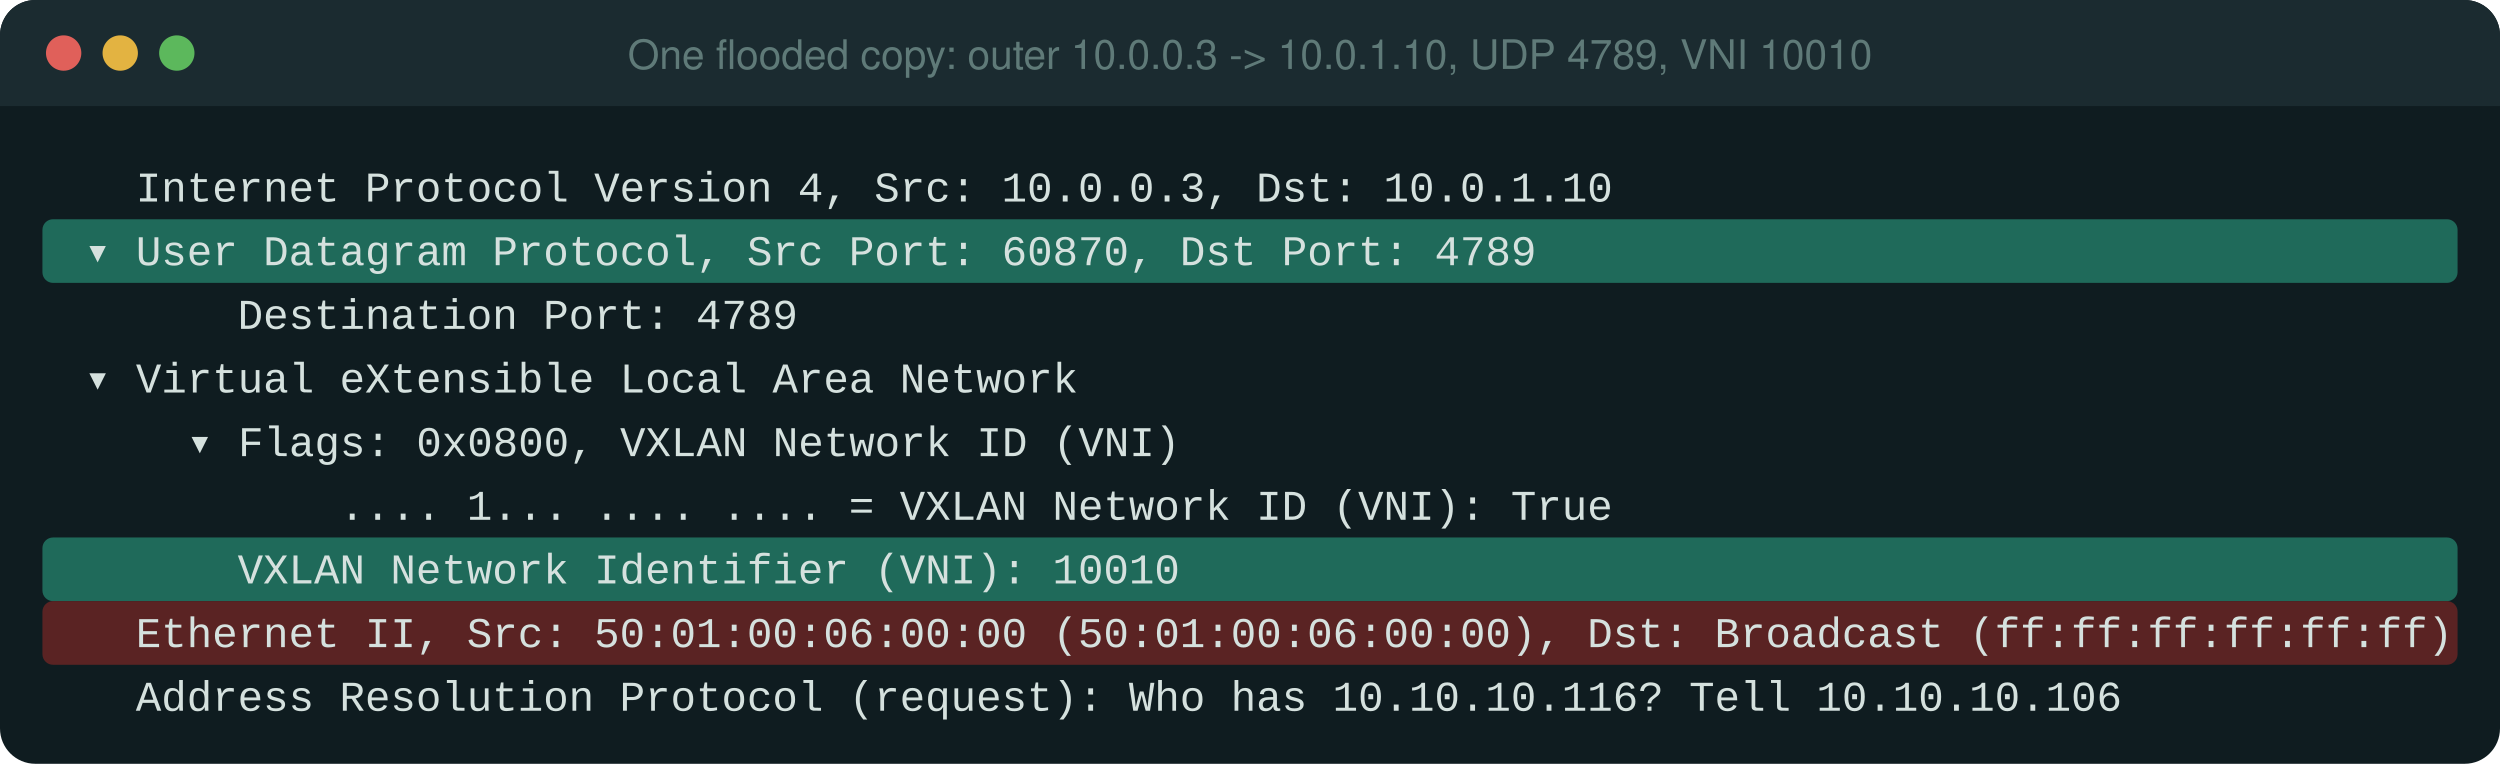
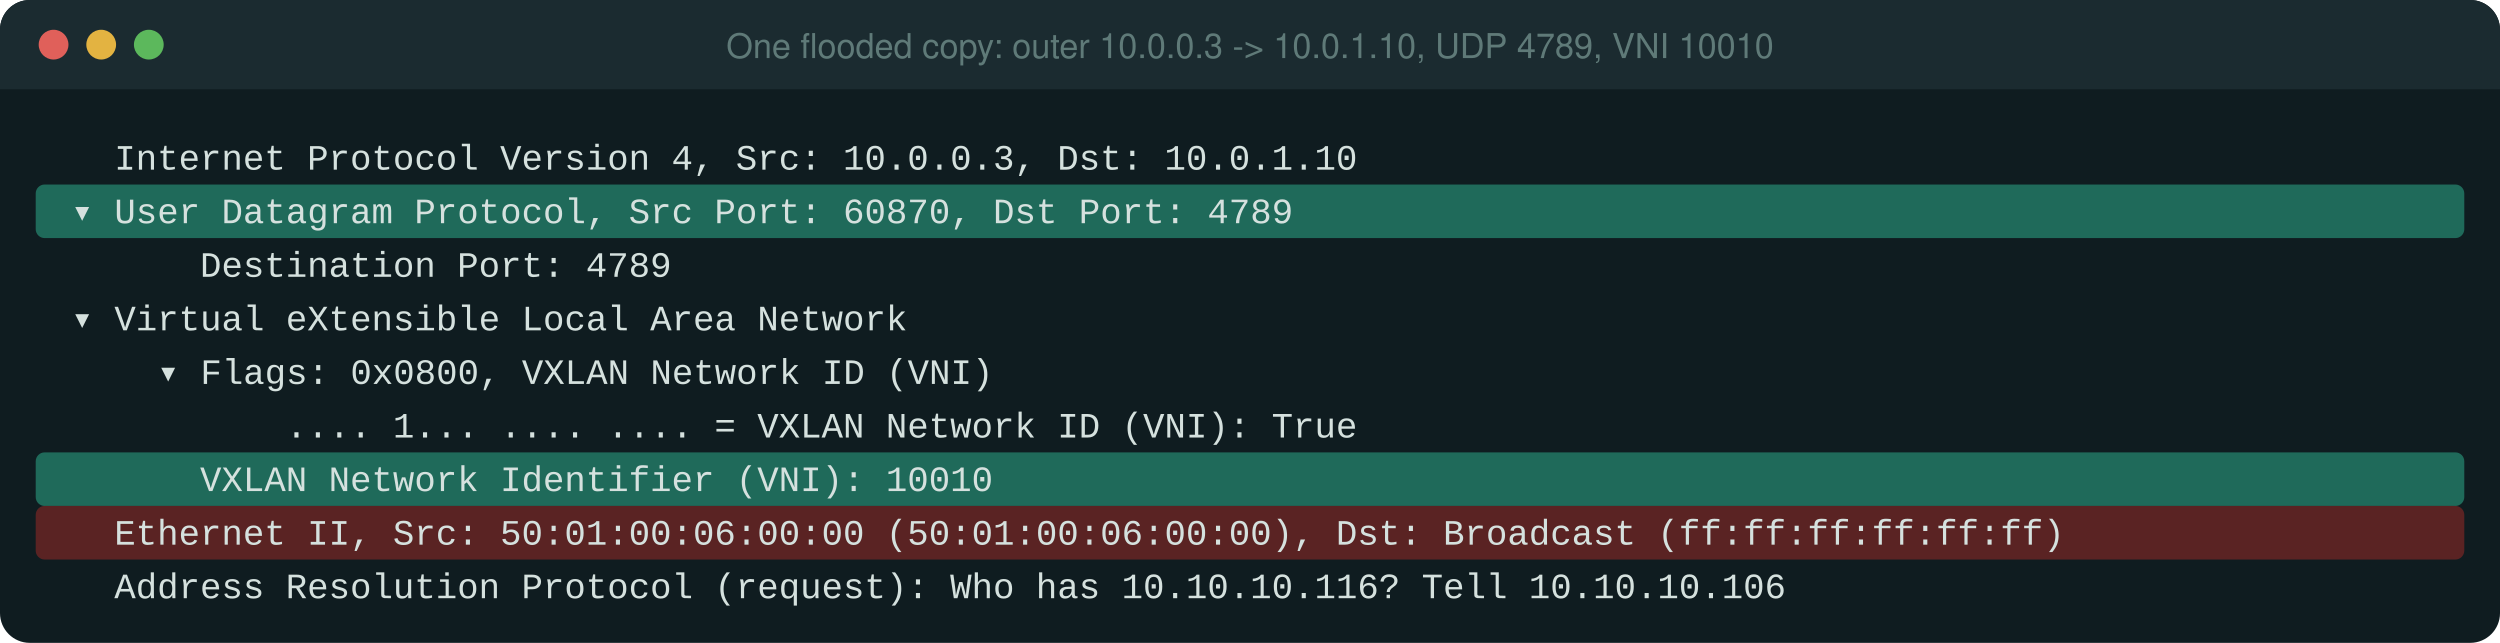
- <svg xmlns="http://www.w3.org/2000/svg" width="707" height="216" viewBox="0 0 707 216">
-   <rect width="707" height="216" rx="10" fill="#0f1c20" />
-   <path d="M0 10a10 10 0 0 1 10-10h687a10 10 0 0 1 10 10v20h-707z" fill="#1b2b30" />
+ <svg xmlns="http://www.w3.org/2000/svg" width="840" height="216" viewBox="0 0 840 216">
+   <rect width="840" height="216" rx="10" fill="#0f1c20" />
+   <path d="M0 10a10 10 0 0 1 10-10h820a10 10 0 0 1 10 10v20h-840z" fill="#1b2b30" />
  <circle cx="18" cy="15" r="5" fill="#e0605a" />
  <circle cx="34" cy="15" r="5" fill="#e3b341" />
  <circle cx="50" cy="15" r="5" fill="#5cb85c" />
-   <text x="353.5" y="19.5" font-family="Poppins, Helvetica, Arial, sans-serif" font-size="11.5" fill="#5f7a78" text-anchor="middle">One flooded copy: outer 10.0.0.3 -&gt; 10.0.1.10, UDP 4789, VNI 10010</text>
+   <text x="420.0" y="19.5" font-family="Poppins, Helvetica, Arial, sans-serif" font-size="11.5" fill="#5f7a78" text-anchor="middle">One flooded copy: outer 10.0.0.3 -&gt; 10.0.1.10, UDP 4789, VNI 10010</text>
  <text x="24" y="57" font-family="JetBrains Mono, SFMono-Regular, Menlo, Consolas, 'Liberation Mono', monospace" font-size="12" fill="#d5e1de" xml:space="preserve">  Internet Protocol Version 4, Src: 10.0.0.3, Dst: 10.0.1.10</text>
-   <rect x="12" y="62" width="683" height="18" rx="3" fill="#1f6a5a" />
+   <rect x="12" y="62" width="816" height="18" rx="3" fill="#1f6a5a" />
  <text x="24" y="75" font-family="JetBrains Mono, SFMono-Regular, Menlo, Consolas, 'Liberation Mono', monospace" font-size="12" fill="#d5e1de" xml:space="preserve">▾ User Datagram Protocol, Src Port: 60870, Dst Port: 4789</text>
  <text x="24" y="93" font-family="JetBrains Mono, SFMono-Regular, Menlo, Consolas, 'Liberation Mono', monospace" font-size="12" fill="#d5e1de" xml:space="preserve">      Destination Port: 4789</text>
  <text x="24" y="111" font-family="JetBrains Mono, SFMono-Regular, Menlo, Consolas, 'Liberation Mono', monospace" font-size="12" fill="#d5e1de" xml:space="preserve">▾ Virtual eXtensible Local Area Network</text>
  <text x="24" y="129" font-family="JetBrains Mono, SFMono-Regular, Menlo, Consolas, 'Liberation Mono', monospace" font-size="12" fill="#d5e1de" xml:space="preserve">    ▾ Flags: 0x0800, VXLAN Network ID (VNI)</text>
  <text x="24" y="147" font-family="JetBrains Mono, SFMono-Regular, Menlo, Consolas, 'Liberation Mono', monospace" font-size="12" fill="#d5e1de" xml:space="preserve">          .... 1... .... .... = VXLAN Network ID (VNI): True</text>
-   <rect x="12" y="152" width="683" height="18" rx="3" fill="#1f6a5a" />
+   <rect x="12" y="152" width="816" height="18" rx="3" fill="#1f6a5a" />
  <text x="24" y="165" font-family="JetBrains Mono, SFMono-Regular, Menlo, Consolas, 'Liberation Mono', monospace" font-size="12" fill="#d5e1de" xml:space="preserve">      VXLAN Network Identifier (VNI): 10010</text>
-   <rect x="12" y="170" width="683" height="18" rx="3" fill="#5a2323" />
+   <rect x="12" y="170" width="816" height="18" rx="3" fill="#5a2323" />
  <text x="24" y="183" font-family="JetBrains Mono, SFMono-Regular, Menlo, Consolas, 'Liberation Mono', monospace" font-size="12" fill="#d5e1de" xml:space="preserve">  Ethernet II, Src: 50:01:00:06:00:00 (50:01:00:06:00:00), Dst: Broadcast (ff:ff:ff:ff:ff:ff)</text>
  <text x="24" y="201" font-family="JetBrains Mono, SFMono-Regular, Menlo, Consolas, 'Liberation Mono', monospace" font-size="12" fill="#d5e1de" xml:space="preserve">  Address Resolution Protocol (request): Who has 10.10.10.116? Tell 10.10.10.106</text>
</svg>
